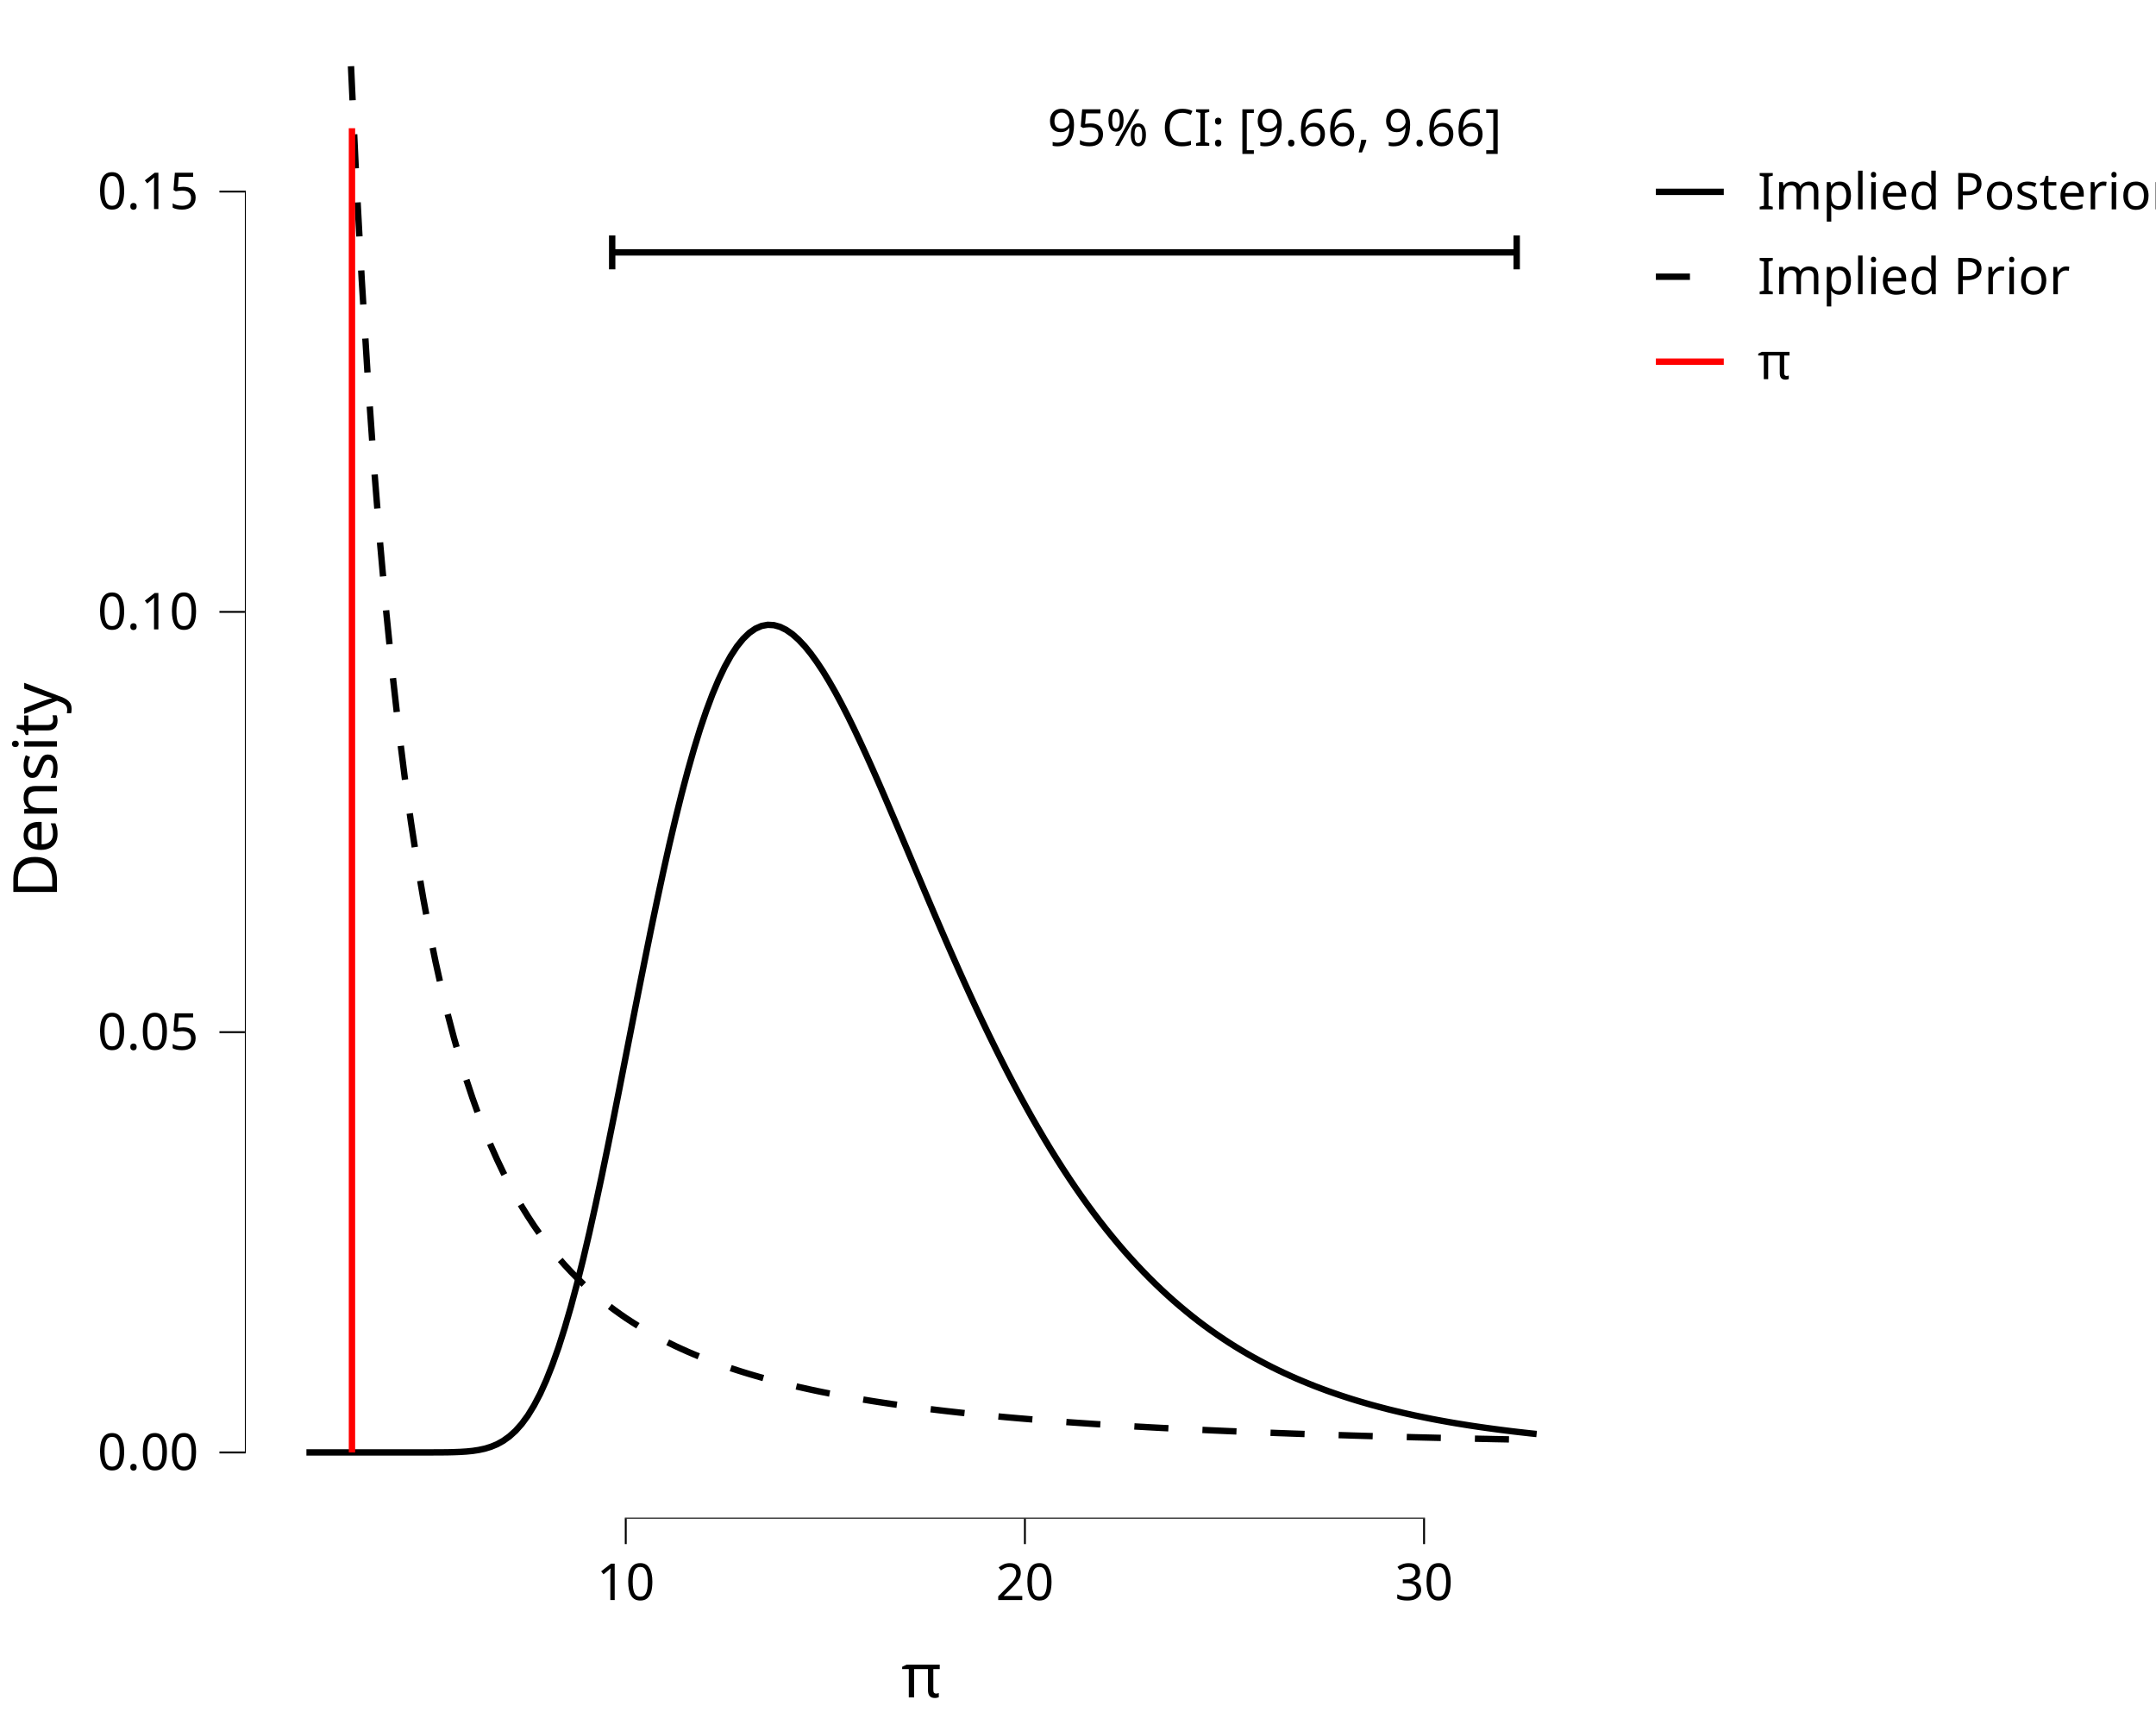
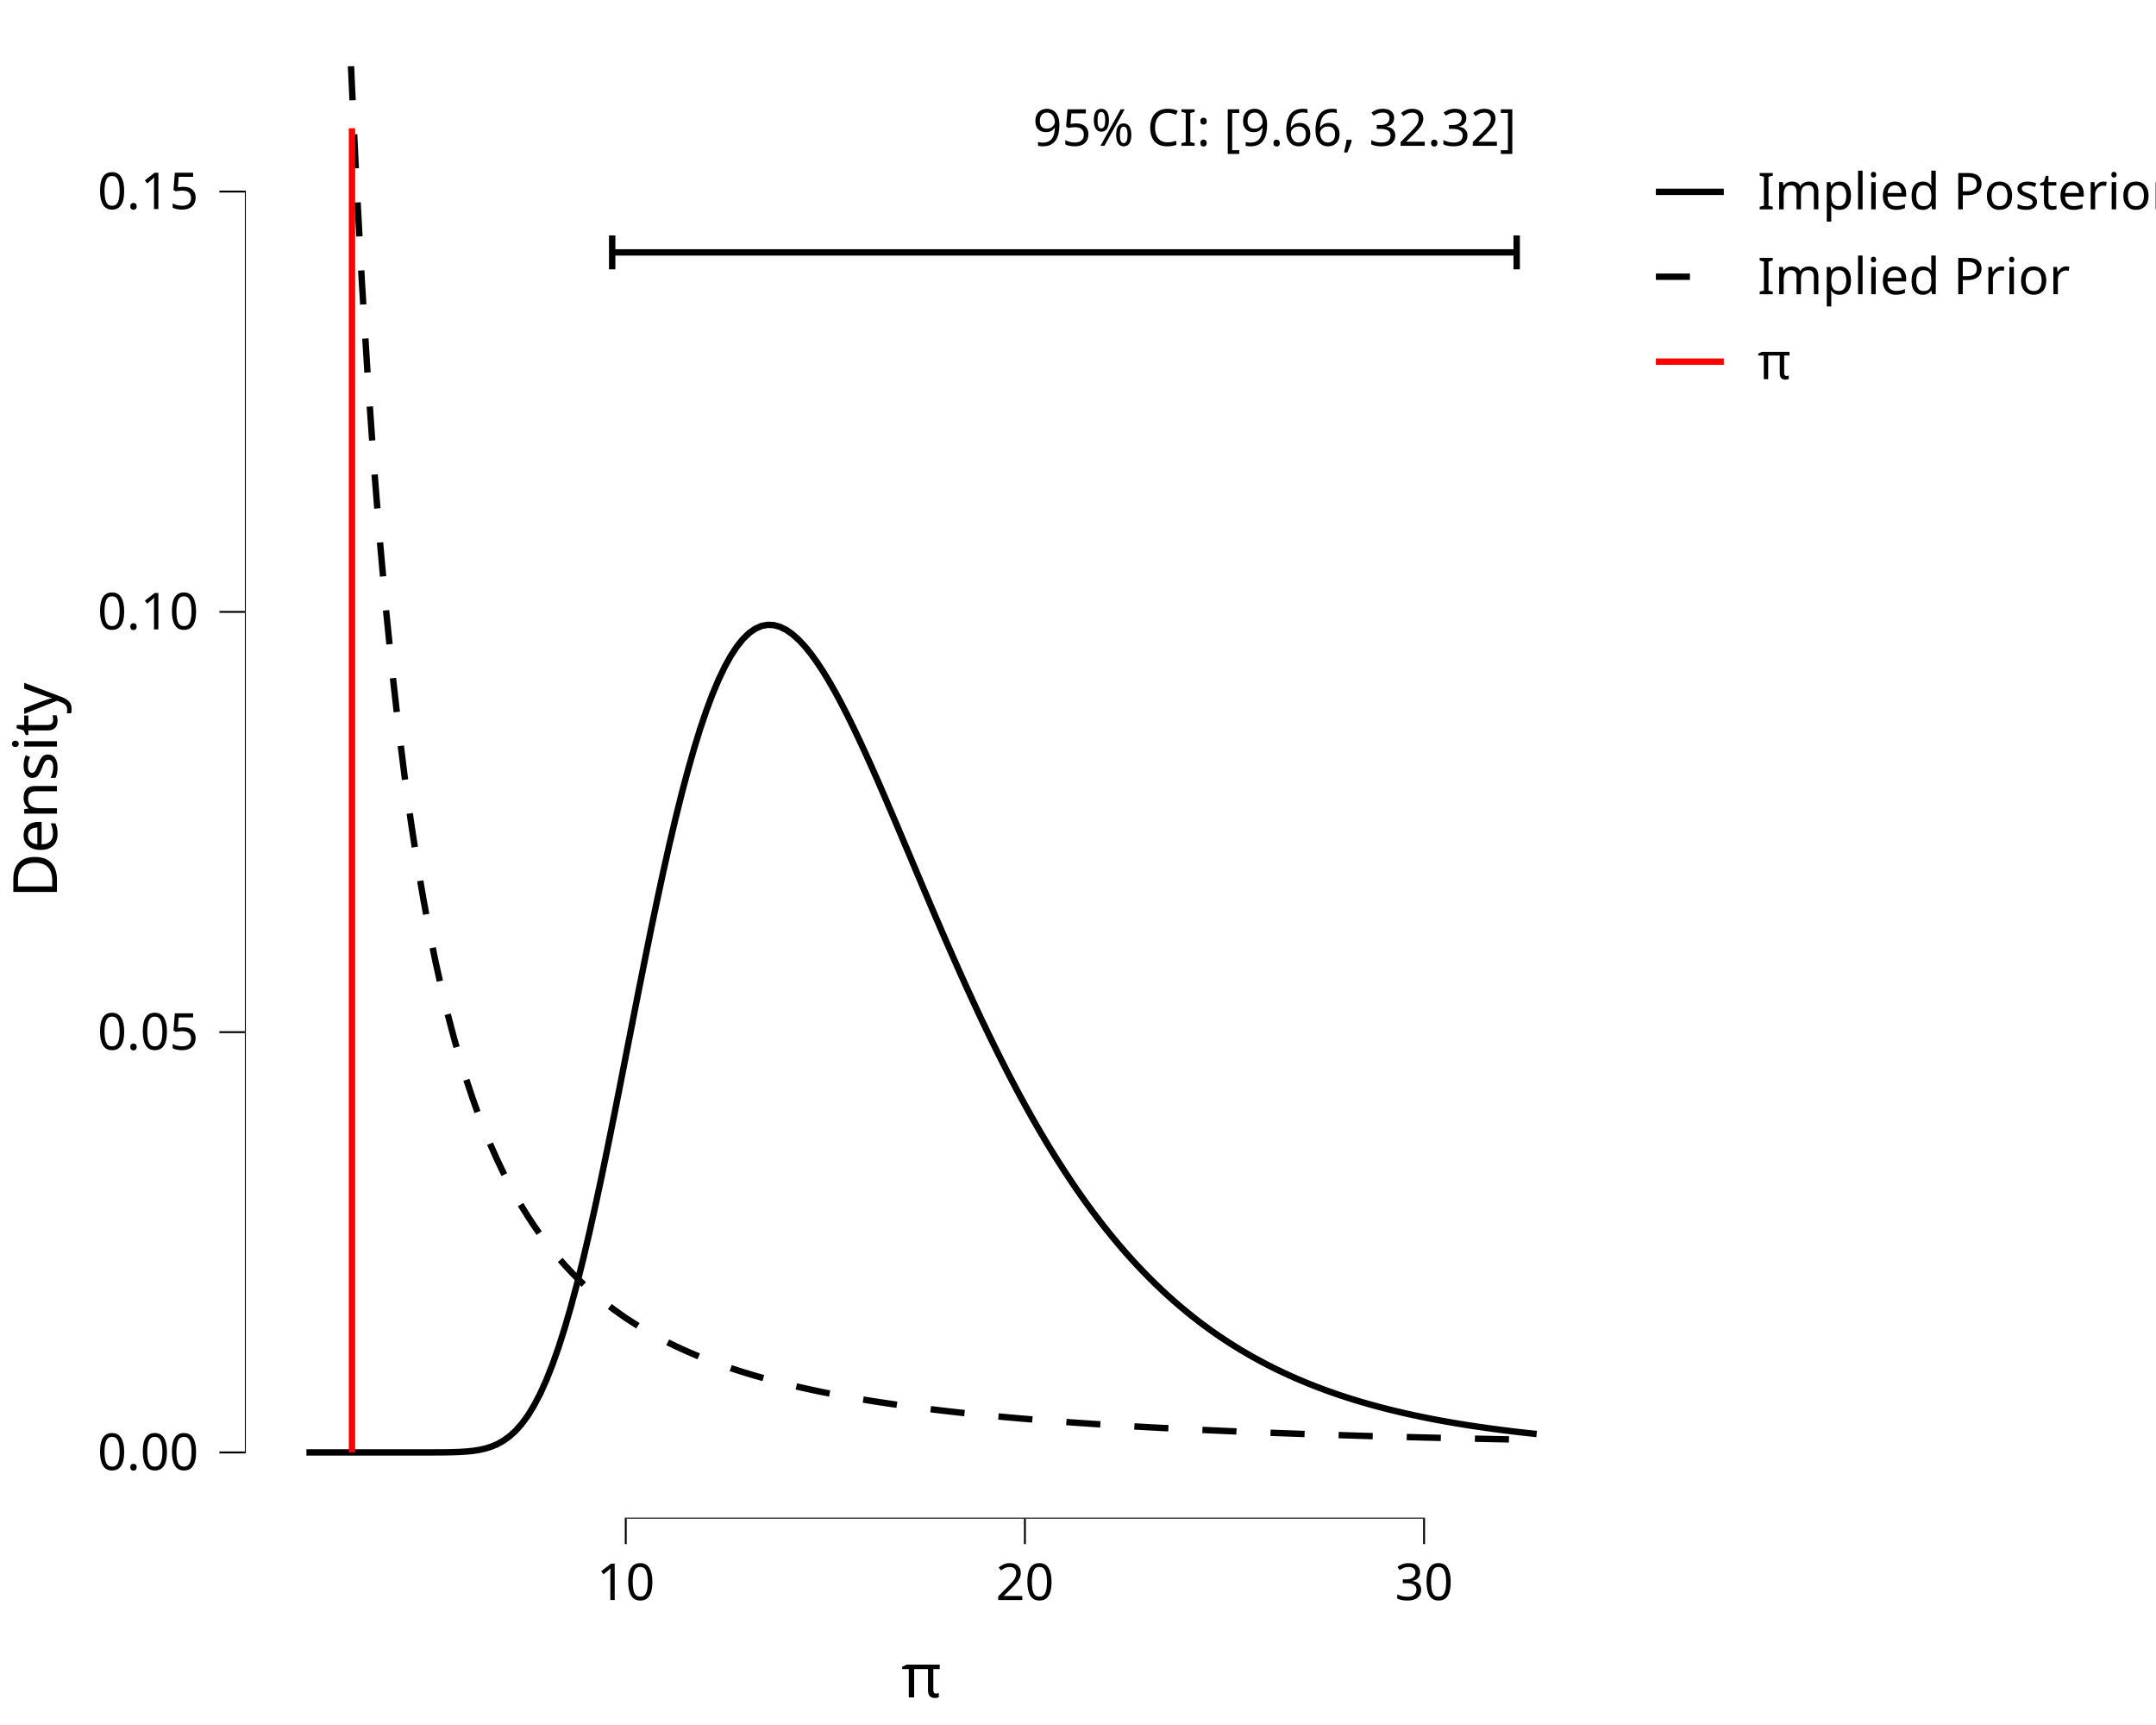
<svg xmlns="http://www.w3.org/2000/svg" class="svglite" data-engine-version="2.0" width="720.00pt" height="576.00pt" viewBox="0 0 720.00 576.00">
  <defs>
    <style type="text/css">
    .svglite line, .svglite polyline, .svglite polygon, .svglite path, .svglite rect, .svglite circle {
      fill: none;
      stroke: #000000;
      stroke-linecap: round;
      stroke-linejoin: round;
      stroke-miterlimit: 10.00;
    }
  </style>
  </defs>
  <rect width="100%" height="100%" style="stroke: none; fill: #FFFFFF;" />
  <defs>
    <clipPath id="cpMC4wMHw3MjAuMDB8MC4wMHw1NzYuMDA=">
      <rect x="0.00" y="0.00" width="720.00" height="576.00" />
    </clipPath>
  </defs>
  <g clip-path="url(#cpMC4wMHw3MjAuMDB8MC4wMHw1NzYuMDA=)">
    <rect x="0.00" y="0.00" width="720.00" height="576.00" style="stroke-width: 10.67; stroke: none;" />
  </g>
  <defs>
    <clipPath id="cpODEuNzh8NTMzLjcxfDIwLjcxfDUwNy4wOQ==">
      <rect x="81.78" y="20.71" width="451.92" height="486.39" />
    </clipPath>
  </defs>
  <g clip-path="url(#cpODEuNzh8NTMzLjcxfDIwLjcxfDUwNy4wOQ==)">
    <rect x="81.78" y="20.71" width="451.92" height="486.39" style="stroke-width: 10.67; stroke: none;" />
    <polygon points="115.66,484.99 115.68,484.99 115.71,484.99 115.74,484.99 115.76,484.99 115.79,484.99 115.82,484.99 115.85,484.99 115.87,484.99 115.90,484.99 115.93,484.99 115.95,484.99 115.98,484.99 116.01,484.99 116.03,484.99 116.06,484.99 116.09,484.99 116.11,484.99 116.14,484.99 116.17,484.99 116.20,484.99 116.22,484.99 116.25,484.99 116.28,484.99 116.30,484.99 116.33,484.99 116.36,484.99 116.38,484.99 116.41,484.99 116.44,484.99 116.46,484.99 116.49,484.99 116.52,484.99 116.55,484.99 116.57,484.99 116.60,484.99 116.63,484.99 116.65,484.99 116.68,484.99 116.71,484.99 116.73,484.99 116.76,484.99 116.79,484.99 116.81,484.99 116.84,484.99 116.87,484.99 116.90,484.99 116.92,484.99 116.95,484.99 116.98,484.99 117.00,484.99 117.03,484.99 117.06,484.99 117.08,484.99 117.11,484.99 117.14,484.99 117.17,484.99 117.19,484.99 117.22,484.99 117.25,484.99 117.27,484.99 117.30,484.99 117.33,484.99 117.35,484.99 117.38,484.99 117.41,484.99 117.43,484.99 117.46,484.99 117.49,484.99 117.52,484.99 117.54,484.99 117.57,484.99 117.60,484.99 117.62,484.99 117.65,484.99 117.68,484.99 117.70,484.99 117.73,484.99 117.76,484.99 117.78,484.99 117.81,484.99 117.84,484.99 117.87,484.99 117.89,484.99 117.92,484.99 117.95,484.99 117.97,484.99 118.00,484.99 118.03,484.99 118.05,484.99 118.08,484.99 118.11,484.99 118.13,484.99 118.16,484.99 118.19,484.99 118.22,484.99 118.24,484.99 118.27,484.99 118.30,484.99 118.32,484.99 118.32,484.99 118.30,484.99 118.27,484.99 118.24,484.99 118.22,484.99 118.19,484.99 118.16,484.99 118.13,484.99 118.11,484.99 118.08,484.99 118.05,484.99 118.03,484.99 118.00,484.99 117.97,484.99 117.95,484.99 117.92,484.99 117.89,484.99 117.87,484.99 117.84,484.99 117.81,484.99 117.78,484.99 117.76,484.99 117.73,484.99 117.70,484.99 117.68,484.99 117.65,484.99 117.62,484.99 117.60,484.99 117.57,484.99 117.54,484.99 117.52,484.99 117.49,484.99 117.46,484.99 117.43,484.99 117.41,484.99 117.38,484.99 117.35,484.99 117.33,484.99 117.30,484.99 117.27,484.99 117.25,484.99 117.22,484.99 117.19,484.99 117.17,484.99 117.14,484.99 117.11,484.99 117.08,484.99 117.06,484.99 117.03,484.99 117.00,484.99 116.98,484.99 116.95,484.99 116.92,484.99 116.90,484.99 116.87,484.99 116.84,484.99 116.81,484.99 116.79,484.99 116.76,484.99 116.73,484.99 116.71,484.99 116.68,484.99 116.65,484.99 116.63,484.99 116.60,484.99 116.57,484.99 116.55,484.99 116.52,484.99 116.49,484.99 116.46,484.99 116.44,484.99 116.41,484.99 116.38,484.99 116.36,484.99 116.33,484.99 116.30,484.99 116.28,484.99 116.25,484.99 116.22,484.99 116.20,484.99 116.17,484.99 116.14,484.99 116.11,484.99 116.09,484.99 116.06,484.99 116.03,484.99 116.01,484.99 115.98,484.99 115.95,484.99 115.93,484.99 115.90,484.99 115.87,484.99 115.85,484.99 115.82,484.99 115.79,484.99 115.76,484.99 115.74,484.99 115.71,484.99 115.68,484.99 115.66,484.99 " style="stroke-width: 1.07; stroke: none; fill: #4682B4;" />
    <polyline points="102.33,484.99 104.38,484.99 106.44,484.99 108.49,484.99 110.54,484.99 112.60,484.99 114.65,484.99 116.71,484.99 118.76,484.99 120.81,484.99 122.87,484.99 124.92,484.99 126.98,484.99 129.03,484.99 131.09,484.99 133.14,484.99 135.19,484.99 137.25,484.99 139.30,484.98 141.36,484.98 143.41,484.98 145.46,484.97 147.52,484.96 149.57,484.94 151.63,484.89 153.68,484.81 155.74,484.68 157.79,484.48 159.84,484.17 161.90,483.73 163.95,483.10 166.01,482.25 168.06,481.11 170.11,479.64 172.17,477.78 174.22,475.48 176.28,472.67 178.33,469.32 180.39,465.39 182.44,460.84 184.49,455.66 186.55,449.84 188.60,443.38 190.66,436.29 192.71,428.61 194.77,420.37 196.82,411.62 198.87,402.40 200.93,392.80 202.98,382.87 205.04,372.69 207.09,362.33 209.14,351.87 211.20,341.39 213.25,330.97 215.31,320.67 217.36,310.57 219.42,300.73 221.47,291.21 223.52,282.06 225.58,273.34 227.63,265.09 229.69,257.34 231.74,250.12 233.79,243.46 235.85,237.38 237.90,231.88 239.96,226.98 242.01,222.68 244.07,218.97 246.12,215.85 248.17,213.31 250.23,211.33 252.28,209.91 254.34,209.01 256.39,208.63 258.45,208.74 260.50,209.31 262.55,210.32 264.61,211.75 266.66,213.57 268.72,215.75 270.77,218.27 272.82,221.10 274.88,224.21 276.93,227.59 278.99,231.20 281.04,235.03 283.10,239.05 285.15,243.23 287.20,247.57 289.26,252.03 291.31,256.59 293.37,261.25 295.42,265.98 297.47,270.77 299.53,275.60 301.58,280.46 303.64,285.33 305.69,290.21 307.75,295.08 309.80,299.93 311.85,304.75 313.91,309.54 315.96,314.28 318.02,318.97 320.07,323.61 322.12,328.18 324.18,332.68 326.23,337.12 328.29,341.48 330.34,345.75 332.40,349.95 334.45,354.06 336.50,358.09 338.56,362.03 340.61,365.88 342.67,369.64 344.72,373.31 346.78,376.89 348.83,380.38 350.88,383.78 352.94,387.08 354.99,390.30 357.05,393.44 359.10,396.48 361.15,399.43 363.21,402.31 365.26,405.09 367.32,407.80 369.37,410.42 371.43,412.96 373.48,415.43 375.53,417.82 377.59,420.13 379.64,422.37 381.70,424.54 383.75,426.64 385.80,428.67 387.86,430.63 389.91,432.53 391.97,434.37 394.02,436.14 396.08,437.86 398.13,439.52 400.18,441.12 402.24,442.67 404.29,444.16 406.35,445.60 408.40,447.00 410.45,448.34 412.51,449.64 414.56,450.89 416.62,452.10 418.67,453.27 420.73,454.39 422.78,455.48 424.83,456.53 426.89,457.54 428.94,458.51 431.00,459.45 433.05,460.36 435.11,461.23 437.16,462.07 439.21,462.89 441.27,463.67 443.32,464.43 445.38,465.15 447.43,465.86 449.48,466.53 451.54,467.19 453.59,467.82 455.65,468.42 457.70,469.01 459.76,469.57 461.81,470.11 463.86,470.64 465.92,471.14 467.97,471.63 470.03,472.10 472.08,472.55 474.13,472.98 476.19,473.40 478.24,473.81 480.30,474.20 482.35,474.57 484.41,474.94 486.46,475.29 488.51,475.62 490.57,475.95 492.62,476.26 494.68,476.56 496.73,476.85 498.79,477.13 500.84,477.40 502.89,477.66 504.95,477.92 507.00,478.16 509.06,478.39 511.11,478.62 513.16,478.83 " style="stroke-width: 2.13; stroke-linecap: butt;" />
    <polyline points="102.33,-637.73 104.38,-482.84 106.44,-357.92 108.49,-255.72 110.54,-171.04 112.60,-100.09 114.65,-40.06 116.71,11.19 118.76,55.28 120.81,93.49 122.87,126.83 124.92,156.08 126.98,181.88 129.03,204.77 131.09,225.16 133.14,243.40 135.19,259.79 137.25,274.56 139.30,287.93 141.36,300.06 143.41,311.10 145.46,321.19 147.52,330.42 149.57,338.89 151.63,346.69 153.68,353.87 155.74,360.51 157.79,366.66 159.84,372.37 161.90,377.67 163.95,382.60 166.01,387.21 168.06,391.51 170.11,395.53 172.17,399.30 174.22,402.83 176.28,406.15 178.33,409.28 180.39,412.22 182.44,414.99 184.49,417.61 186.55,420.08 188.60,422.42 190.66,424.64 192.71,426.74 194.77,428.73 196.82,430.62 198.87,432.42 200.93,434.13 202.98,435.75 205.04,437.31 207.09,438.78 209.14,440.20 211.20,441.54 213.25,442.83 215.31,444.06 217.36,445.24 219.42,446.37 221.47,447.45 223.52,448.48 225.58,449.48 227.63,450.43 229.69,451.35 231.74,452.23 233.79,453.07 235.85,453.88 237.90,454.67 239.96,455.42 242.01,456.15 244.07,456.85 246.12,457.52 248.17,458.17 250.23,458.80 252.28,459.40 254.34,459.99 256.39,460.55 258.45,461.10 260.50,461.63 262.55,462.14 264.61,462.63 266.66,463.11 268.72,463.57 270.77,464.02 272.82,464.46 274.88,464.88 276.93,465.29 278.99,465.68 281.04,466.07 283.10,466.44 285.15,466.80 287.20,467.15 289.26,467.49 291.31,467.83 293.37,468.15 295.42,468.46 297.47,468.77 299.53,469.06 301.58,469.35 303.64,469.63 305.69,469.90 307.75,470.17 309.80,470.43 311.85,470.68 313.91,470.93 315.96,471.17 318.02,471.40 320.07,471.63 322.12,471.85 324.18,472.06 326.23,472.28 328.29,472.48 330.34,472.68 332.40,472.88 334.45,473.07 336.50,473.26 338.56,473.44 340.61,473.62 342.67,473.79 344.72,473.96 346.78,474.13 348.83,474.29 350.88,474.45 352.94,474.61 354.99,474.76 357.05,474.91 359.10,475.05 361.15,475.19 363.21,475.33 365.26,475.47 367.32,475.60 369.37,475.73 371.43,475.86 373.48,475.99 375.53,476.11 377.59,476.23 379.64,476.35 381.70,476.46 383.75,476.58 385.80,476.69 387.86,476.80 389.91,476.90 391.97,477.01 394.02,477.11 396.08,477.21 398.13,477.31 400.18,477.41 402.24,477.50 404.29,477.60 406.35,477.69 408.40,477.78 410.45,477.87 412.51,477.95 414.56,478.04 416.62,478.12 418.67,478.20 420.73,478.28 422.78,478.36 424.83,478.44 426.89,478.52 428.94,478.59 431.00,478.67 433.05,478.74 435.11,478.81 437.16,478.88 439.21,478.95 441.27,479.02 443.32,479.08 445.38,479.15 447.43,479.21 449.48,479.27 451.54,479.34 453.59,479.40 455.65,479.46 457.70,479.52 459.76,479.58 461.81,479.63 463.86,479.69 465.92,479.75 467.97,479.80 470.03,479.85 472.08,479.91 474.13,479.96 476.19,480.01 478.24,480.06 480.30,480.11 482.35,480.16 484.41,480.21 486.46,480.26 488.51,480.30 490.57,480.35 492.62,480.40 494.68,480.44 496.73,480.48 498.79,480.53 500.84,480.57 502.89,480.61 504.95,480.66 507.00,480.70 509.06,480.74 511.11,480.78 513.16,480.82 " style="stroke-width: 2.13; stroke-dasharray: 11.38,11.38; stroke-linecap: butt;" />
    <polyline points="117.54,484.99 117.54,480.52 117.54,476.05 117.54,471.59 117.54,467.12 117.54,462.65 117.54,458.19 117.54,453.72 117.54,449.25 117.54,444.79 117.54,440.32 117.54,435.86 117.54,431.39 117.54,426.92 117.54,422.46 117.54,417.99 117.54,413.52 117.54,409.06 117.54,404.59 117.54,400.12 117.54,395.66 117.54,391.19 117.54,386.73 117.54,382.26 117.54,377.79 117.54,373.33 117.54,368.86 117.54,364.39 117.54,359.93 117.54,355.46 117.54,350.99 117.54,346.53 117.54,342.06 117.54,337.60 117.54,333.13 117.54,328.66 117.54,324.20 117.54,319.73 117.54,315.26 117.54,310.80 117.54,306.33 117.54,301.87 117.54,297.40 117.54,292.93 117.54,288.47 117.54,284.00 117.54,279.53 117.54,275.07 117.54,270.60 117.54,266.13 117.54,261.67 117.54,257.20 117.54,252.74 117.54,248.27 117.54,243.80 117.54,239.34 117.54,234.87 117.54,230.40 117.54,225.94 117.54,221.47 117.54,217.00 117.54,212.54 117.54,208.07 117.54,203.61 117.54,199.14 117.54,194.67 117.54,190.21 117.54,185.74 117.54,181.27 117.54,176.81 117.54,172.34 117.54,167.87 117.54,163.41 117.54,158.94 117.54,154.48 117.54,150.01 117.54,145.54 117.54,141.08 117.54,136.61 117.54,132.14 117.54,127.68 117.54,123.21 117.54,118.74 117.54,114.28 117.54,109.81 117.54,105.35 117.54,100.88 117.54,96.41 117.54,91.95 117.54,87.48 117.54,83.01 117.54,78.55 117.54,74.08 117.54,69.61 117.54,65.15 117.54,60.68 117.54,56.22 117.54,51.75 117.54,47.28 117.54,42.82 " style="stroke-width: 2.13; stroke: #FF0000; stroke-linecap: butt;" />
    <line x1="208.65" y1="507.09" x2="475.89" y2="507.09" style="stroke-width: 0.64; stroke-linecap: butt;" />
    <line x1="81.78" y1="485.30" x2="81.78" y2="63.65" style="stroke-width: 0.64; stroke-linecap: butt;" />
-     <text x="425.66" y="48.69" text-anchor="middle" style="font-size: 17.07px; font-family: sans;" textLength="150.90px" lengthAdjust="spacingAndGlyphs">95% CI: [9.66, 9.66]</text>
+     <text x="425.66" y="48.69" text-anchor="middle" style="font-size: 17.07px; font-family: sans;" textLength="160.40px" lengthAdjust="spacingAndGlyphs">95% CI: [9.66, 32.32]</text>
    <line x1="204.44" y1="84.27" x2="506.50" y2="84.27" style="stroke-width: 2.13; stroke-linecap: butt;" />
    <polyline points="204.44,78.60 204.44,84.27 204.44,89.94 " style="stroke-width: 2.13; stroke-linecap: butt;" />
    <polyline points="506.50,89.94 506.50,84.27 506.50,78.60 " style="stroke-width: 2.13; stroke-linecap: butt;" />
    <rect x="81.78" y="20.71" width="451.92" height="486.39" style="stroke-width: 0.00; stroke: none;" />
  </g>
  <g clip-path="url(#cpMC4wMHw3MjAuMDB8MC4wMHw1NzYuMDA=)">
    <polyline points="81.78,507.09 81.78,20.71 " style="stroke-width: 0.00; stroke: none; stroke-linecap: butt;" />
    <text x="66.31" y="490.84" text-anchor="end" style="font-size: 17.00px; font-family: sans;" textLength="33.09px" lengthAdjust="spacingAndGlyphs">0.00</text>
    <text x="66.31" y="350.50" text-anchor="end" style="font-size: 17.00px; font-family: sans;" textLength="33.09px" lengthAdjust="spacingAndGlyphs">0.05</text>
    <text x="66.31" y="210.16" text-anchor="end" style="font-size: 17.00px; font-family: sans;" textLength="33.09px" lengthAdjust="spacingAndGlyphs">0.10</text>
    <text x="66.31" y="69.82" text-anchor="end" style="font-size: 17.00px; font-family: sans;" textLength="33.09px" lengthAdjust="spacingAndGlyphs">0.15</text>
    <polyline points="73.28,484.99 81.78,484.99 " style="stroke-width: 0.64; stroke-linecap: butt;" />
    <polyline points="73.28,344.65 81.78,344.65 " style="stroke-width: 0.64; stroke-linecap: butt;" />
    <polyline points="73.28,204.31 81.78,204.31 " style="stroke-width: 0.64; stroke-linecap: butt;" />
    <polyline points="73.28,63.97 81.78,63.97 " style="stroke-width: 0.64; stroke-linecap: butt;" />
    <polyline points="81.78,507.09 533.71,507.09 " style="stroke-width: 0.00; stroke: none; stroke-linecap: butt;" />
    <polyline points="208.97,515.60 208.97,507.09 " style="stroke-width: 0.64; stroke-linecap: butt;" />
    <polyline points="342.27,515.60 342.27,507.09 " style="stroke-width: 0.64; stroke-linecap: butt;" />
    <polyline points="475.57,515.60 475.57,507.09 " style="stroke-width: 0.64; stroke-linecap: butt;" />
    <text x="208.97" y="534.27" text-anchor="middle" style="font-size: 17.00px; font-family: sans;" textLength="18.91px" lengthAdjust="spacingAndGlyphs">10</text>
    <text x="342.27" y="534.27" text-anchor="middle" style="font-size: 17.00px; font-family: sans;" textLength="18.91px" lengthAdjust="spacingAndGlyphs">20</text>
    <text x="475.57" y="534.27" text-anchor="middle" style="font-size: 17.00px; font-family: sans;" textLength="18.91px" lengthAdjust="spacingAndGlyphs">30</text>
    <text x="307.75" y="566.78" text-anchor="middle" style="font-size: 20.40px; font-family: sans;" textLength="14.08px" lengthAdjust="spacingAndGlyphs">π</text>
    <text transform="translate(19.02,263.90) rotate(-90)" text-anchor="middle" style="font-size: 20.40px; font-family: sans;" textLength="68.04px" lengthAdjust="spacingAndGlyphs">Density</text>
    <rect x="544.67" y="20.71" width="175.33" height="119.70" style="stroke-width: 0.75; stroke: none;" />
    <rect x="544.67" y="20.71" width="175.33" height="119.70" style="stroke-width: 10.67; stroke: none;" />
    <rect x="550.14" y="49.88" width="28.35" height="28.35" style="stroke-width: 10.67; stroke: none;" />
    <line x1="552.98" y1="64.06" x2="575.66" y2="64.06" style="stroke-width: 2.13; stroke-linecap: butt;" />
    <rect x="550.14" y="78.23" width="28.35" height="28.35" style="stroke-width: 10.67; stroke: none;" />
    <line x1="552.98" y1="92.40" x2="575.66" y2="92.40" style="stroke-width: 2.13; stroke-dasharray: 11.38,11.38; stroke-linecap: butt;" />
    <rect x="550.14" y="106.58" width="28.35" height="28.35" style="stroke-width: 10.67; stroke: none;" />
    <line x1="552.98" y1="120.75" x2="575.66" y2="120.75" style="stroke-width: 2.13; stroke: #FF0000; stroke-linecap: butt;" />
    <text x="586.96" y="69.91" style="font-size: 17.00px; font-family: sans;" textLength="127.56px" lengthAdjust="spacingAndGlyphs">Implied Posterior</text>
    <text x="586.96" y="98.25" style="font-size: 17.00px; font-family: sans;" textLength="95.42px" lengthAdjust="spacingAndGlyphs">Implied Prior</text>
    <text x="586.96" y="126.60" style="font-size: 17.00px; font-family: sans;" textLength="11.73px" lengthAdjust="spacingAndGlyphs">π</text>
  </g>
</svg>
